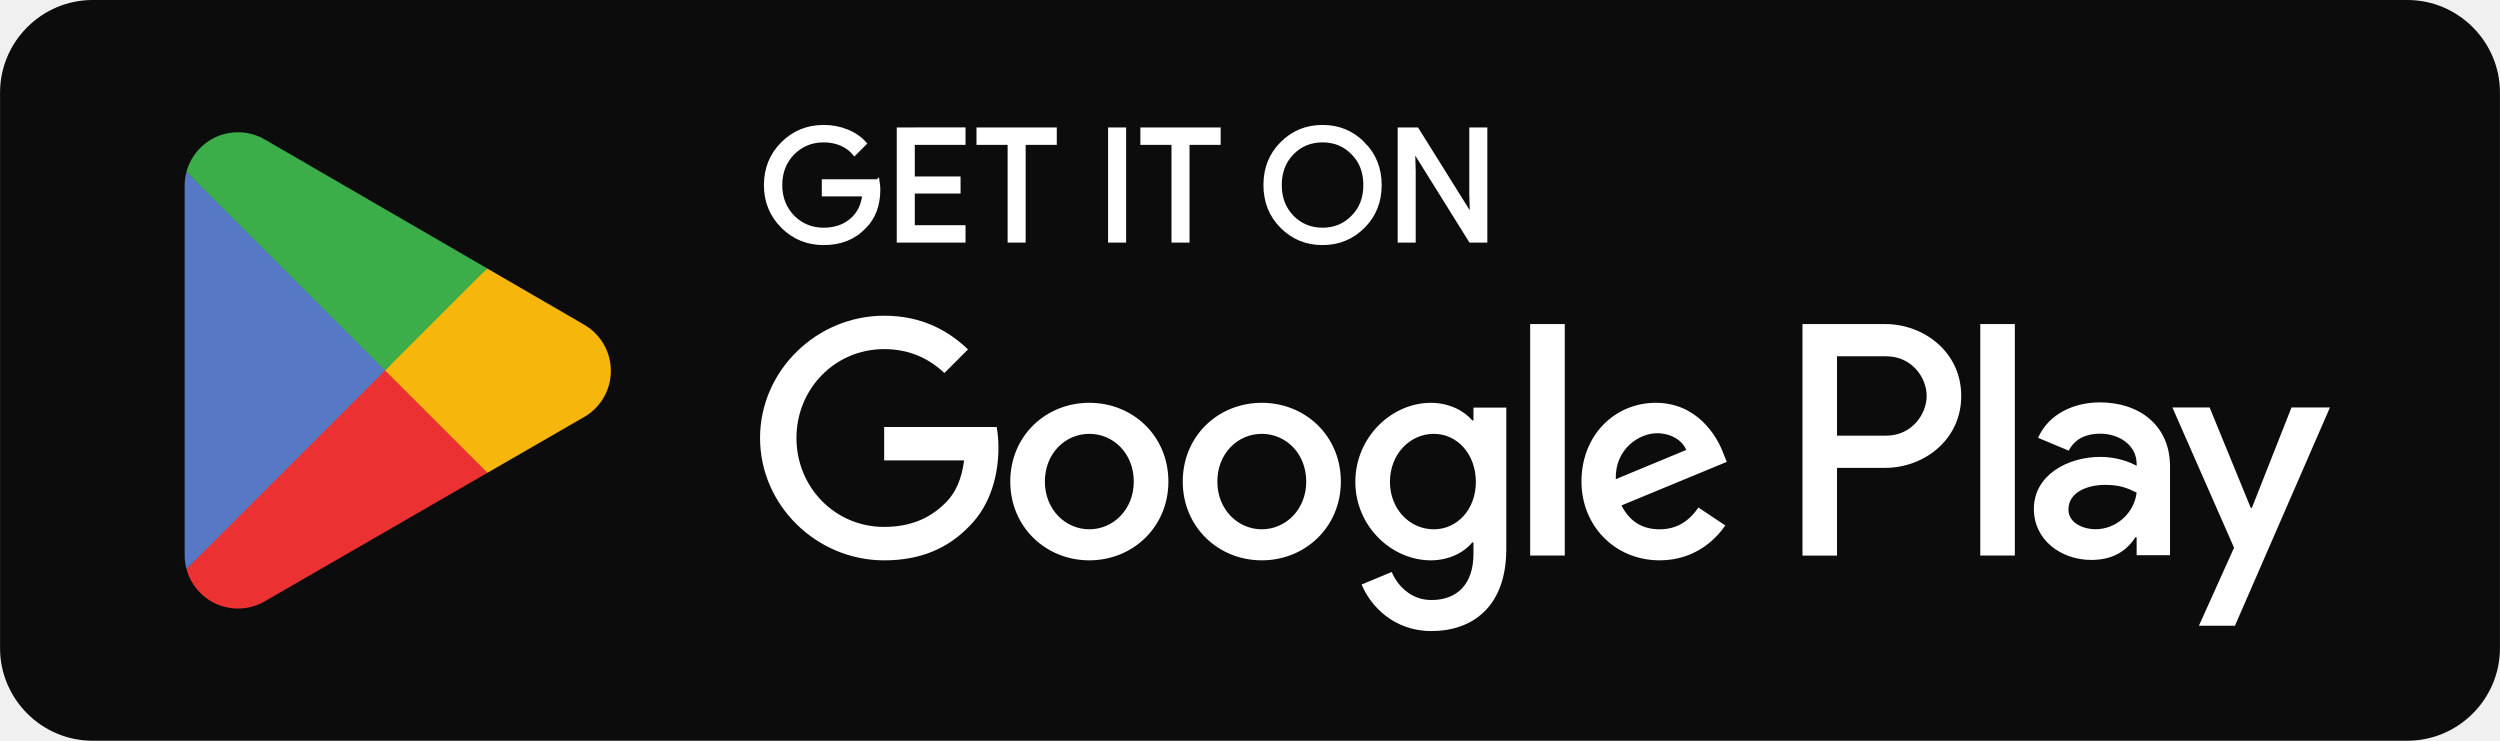
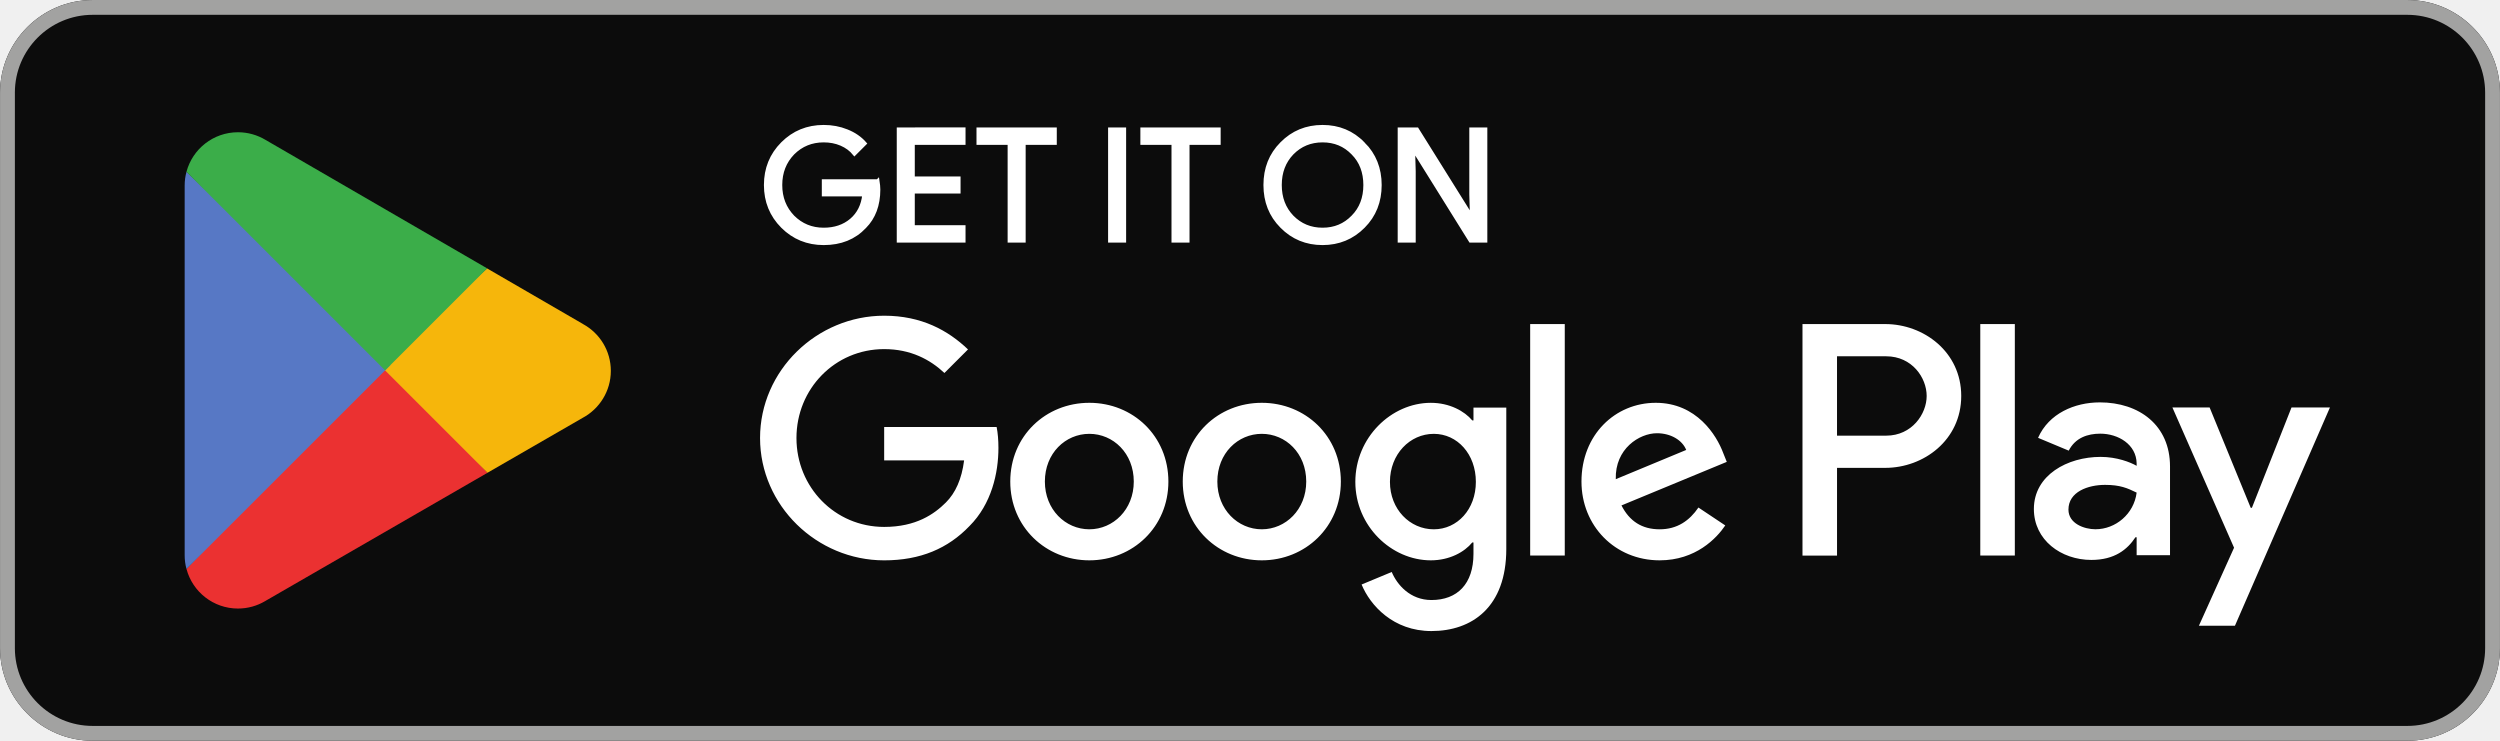
<svg xmlns="http://www.w3.org/2000/svg" id="svg51" width="180" height="53.333" version="1.1" viewBox="0 0 180 53.333" xml:space="preserve">
  <path id="path11" d="m173.33 53.333h-166.66c-3.667 0-6.667-3-6.667-6.667v-39.999c0-3.667 3-6.667 6.667-6.667h166.66c3.667 0 6.667 3 6.667 6.667v39.999c0 3.667-3 6.667-6.667 6.667" fill="#0C0C0C" stroke-width=".133" />
+   <path id="path13" d="m173.33 1e-3h-166.66c-3.667 0-6.667 3-6.667 6.667v39.999c0 3.667 3 6.667 6.667 6.667h166.66c3.667 0 6.667-3 6.667-6.667v-39.999c0-3.667-3-6.667-6.667-6.667zm0 1.066c3.088 0 5.6 2.513 5.6 5.6v39.999c0 3.088-2.512 5.6-5.6 5.6h-166.66c-3.088 0-5.599-2.513-5.599-5.6v-39.999c0-3.088 2.511-5.6 5.599-5.6h166.66" fill="#a2a2a1" stroke-width=".133" />
  <path id="path35" d="m142.58 40h2.488v-16.669h-2.488zm22.409-10.664-2.852 7.226h-0.085l-2.96-7.226h-2.68l4.44 10.1-2.532 5.619h2.595l6.841-15.718zm-14.11 8.771c-0.813 0-1.951-0.408-1.951-1.416 0-1.286 1.416-1.78 2.637-1.78 1.093 0 1.609 0.235 2.273 0.557-0.193 1.544-1.523 2.638-2.96 2.638zm0.301-9.135c-1.801 0-3.667 0.794-4.439 2.552l2.208 0.922c0.472-0.922 1.351-1.222 2.273-1.222 1.287 0 2.595 0.771 2.616 2.144v0.171c-0.451-0.257-1.416-0.643-2.595-0.643-2.381 0-4.804 1.308-4.804 3.752 0 2.23 1.952 3.667 4.139 3.667 1.672 0 2.596-0.751 3.173-1.63h0.087v1.287h2.403v-6.391c0-2.959-2.211-4.61-5.061-4.61zm-15.376 2.394h-3.539v-5.713h3.539c1.86 0 2.916 1.54 2.916 2.857 0 1.292-1.056 2.857-2.916 2.857zm-0.064-8.034h-5.961v16.669h2.487v-6.315h3.475c2.757 0 5.468-1.996 5.468-5.176 0-3.18-2.711-5.177-5.468-5.177zm-32.507 14.778c-1.719 0-3.157-1.44-3.157-3.415 0-1.998 1.438-3.458 3.157-3.458 1.697 0 3.029 1.46 3.029 3.458 0 1.975-1.332 3.415-3.029 3.415zm2.857-7.84h-0.086c-0.558-0.666-1.633-1.267-2.985-1.267-2.836 0-5.435 2.492-5.435 5.692 0 3.179 2.599 5.649 5.435 5.649 1.353 0 2.427-0.602 2.985-1.288h0.086v0.816c0 2.17-1.16 3.33-3.029 3.33-1.524 0-2.47-1.095-2.857-2.019l-2.169 0.902c0.622 1.503 2.276 3.351 5.026 3.351 2.922 0 5.392-1.719 5.392-5.908v-10.181h-2.363zm4.082 9.73h2.491v-16.669h-2.491zm6.164-5.499c-0.064-2.191 1.698-3.308 2.965-3.308 0.989 0 1.825 0.494 2.106 1.203zm7.733-1.891c-0.472-1.267-1.911-3.608-4.854-3.608-2.922 0-5.349 2.298-5.349 5.671 0 3.179 2.406 5.671 5.628 5.671 2.599 0 4.103-1.589 4.726-2.513l-1.933-1.289c-0.645 0.945-1.525 1.568-2.793 1.568-1.267 0-2.169-0.58-2.748-1.719l7.582-3.136zm-60.409-1.868v2.406h5.756c-0.172 1.353-0.623 2.341-1.31 3.029-0.838 0.837-2.148 1.761-4.446 1.761-3.544 0-6.315-2.857-6.315-6.401s2.771-6.401 6.315-6.401c1.912 0 3.308 0.752 4.339 1.719l1.697-1.697c-1.44-1.375-3.351-2.427-6.036-2.427-4.855 0-8.936 3.952-8.936 8.807 0 4.854 4.081 8.807 8.936 8.807 2.62 0 4.597-0.859 6.143-2.47 1.59-1.59 2.084-3.823 2.084-5.628 0-0.558-0.043-1.073-0.129-1.503zm14.772 7.367c-1.719 0-3.201-1.418-3.201-3.437 0-2.041 1.482-3.436 3.201-3.436 1.718 0 3.2 1.396 3.2 3.436 0 2.019-1.482 3.437-3.2 3.437zm0-9.107c-3.137 0-5.693 2.384-5.693 5.671 0 3.265 2.556 5.671 5.693 5.671 3.136 0 5.692-2.406 5.692-5.671 0-3.287-2.556-5.671-5.692-5.671zm12.417 9.107c-1.718 0-3.2-1.418-3.2-3.437 0-2.041 1.483-3.436 3.2-3.436 1.719 0 3.2 1.396 3.2 3.436 0 2.019-1.482 3.437-3.2 3.437zm0-9.107c-3.136 0-5.691 2.384-5.691 5.671 0 3.265 2.556 5.671 5.691 5.671 3.137 0 5.693-2.406 5.693-5.671 0-3.287-2.556-5.671-5.693-5.671" fill="#fff" stroke-width=".133" />
  <path id="path37" d="m27.622 25.899-14.194 15.066c5.34e-4 0.003 0.002 0.006 0.002 0.009 0.435 1.636 1.93 2.841 3.703 2.841 0.709 0 1.375-0.192 1.945-0.528l0.045-0.027 15.978-9.22-7.479-8.141" fill="#eb3131" stroke-width=".133" />
  <path id="path39" d="m41.983 23.334-0.014-0.009-6.898-3.999-7.772 6.916 7.799 7.798 6.862-3.959c1.203-0.649 2.02-1.918 2.02-3.38 0-1.452-0.806-2.714-1.997-3.365" fill="#f6b60b" stroke-width=".133" />
  <path id="path41" d="m13.426 12.37c-0.085 0.315-0.13 0.644-0.13 0.987v26.623c0 0.342 0.044 0.672 0.131 0.986l14.684-14.681-14.684-13.914" fill="#5778c5" stroke-width=".133" />
  <path id="path43" d="m27.727 26.668 7.347-7.345-15.96-9.253c-0.58-0.347-1.257-0.548-1.982-0.548-1.773 0-3.27 1.207-3.705 2.845-5.34e-4 0.002-5.34e-4 0.003-5.34e-4 0.004l14.3 14.298" fill="#3bad49" stroke-width=".133" />
  <path id="path33" d="m63.193 13.042h-3.889v0.963h2.915c-0.079 0.785-0.392 1.402-0.919 1.85-0.527 0.448-1.2 0.673-1.996 0.673-0.873 0-1.613-0.304-2.219-0.908-0.594-0.617-0.896-1.379-0.896-2.298 0-0.919 0.302-1.681 0.896-2.298 0.606-0.604 1.346-0.906 2.219-0.906 0.448 0 0.875 0.077 1.267 0.246 0.392 0.169 0.706 0.404 0.952 0.706l0.74-0.74c-0.335-0.381-0.76-0.673-1.288-0.885-0.527-0.213-1.077-0.315-1.671-0.315-1.165 0-2.152 0.404-2.958 1.21-0.806 0.808-1.21 1.804-1.21 2.981 0 1.177 0.404 2.175 1.21 2.981 0.806 0.806 1.794 1.21 2.958 1.21 1.223 0 2.198-0.392 2.948-1.188 0.66-0.662 0.998-1.558 0.998-2.679 0-0.19-0.023-0.392-0.056-0.604zm1.507-3.733v8.025h4.685v-0.985h-3.654v-2.546h3.296v-0.963h-3.296v-2.544h3.654v-0.988zm11.255 0.988v-0.988h-5.514v0.988h2.242v7.037h1.031v-7.037zm4.992-0.988h-1.031v8.025h1.031zm6.807 0.988v-0.988h-5.514v0.988h2.241v7.037h1.031v-7.037zm10.406 0.056c-0.796-0.819-1.771-1.223-2.935-1.223-1.167 0-2.142 0.404-2.937 1.21-0.796 0.796-1.187 1.794-1.187 2.981s0.392 2.185 1.187 2.981c0.796 0.806 1.771 1.21 2.937 1.21 1.154 0 2.139-0.404 2.935-1.21 0.796-0.796 1.187-1.794 1.187-2.981 0-1.177-0.392-2.173-1.187-2.969zm-5.133 0.671c0.594-0.604 1.323-0.906 2.198-0.906 0.873 0 1.602 0.302 2.185 0.906 0.594 0.594 0.885 1.369 0.885 2.298 0 0.931-0.292 1.704-0.885 2.298-0.583 0.604-1.312 0.908-2.185 0.908-0.875 0-1.604-0.304-2.198-0.908-0.581-0.606-0.873-1.367-0.873-2.298 0-0.929 0.292-1.692 0.873-2.298zm8.771 1.312-0.044-1.548h0.044l4.079 6.546h1.077v-8.025h-1.031v4.696l0.044 1.548h-0.044l-3.9-6.244h-1.256v8.025h1.031z" fill="#fff" stroke="#fff" stroke-miterlimit="10" stroke-width=".267" />
</svg>
